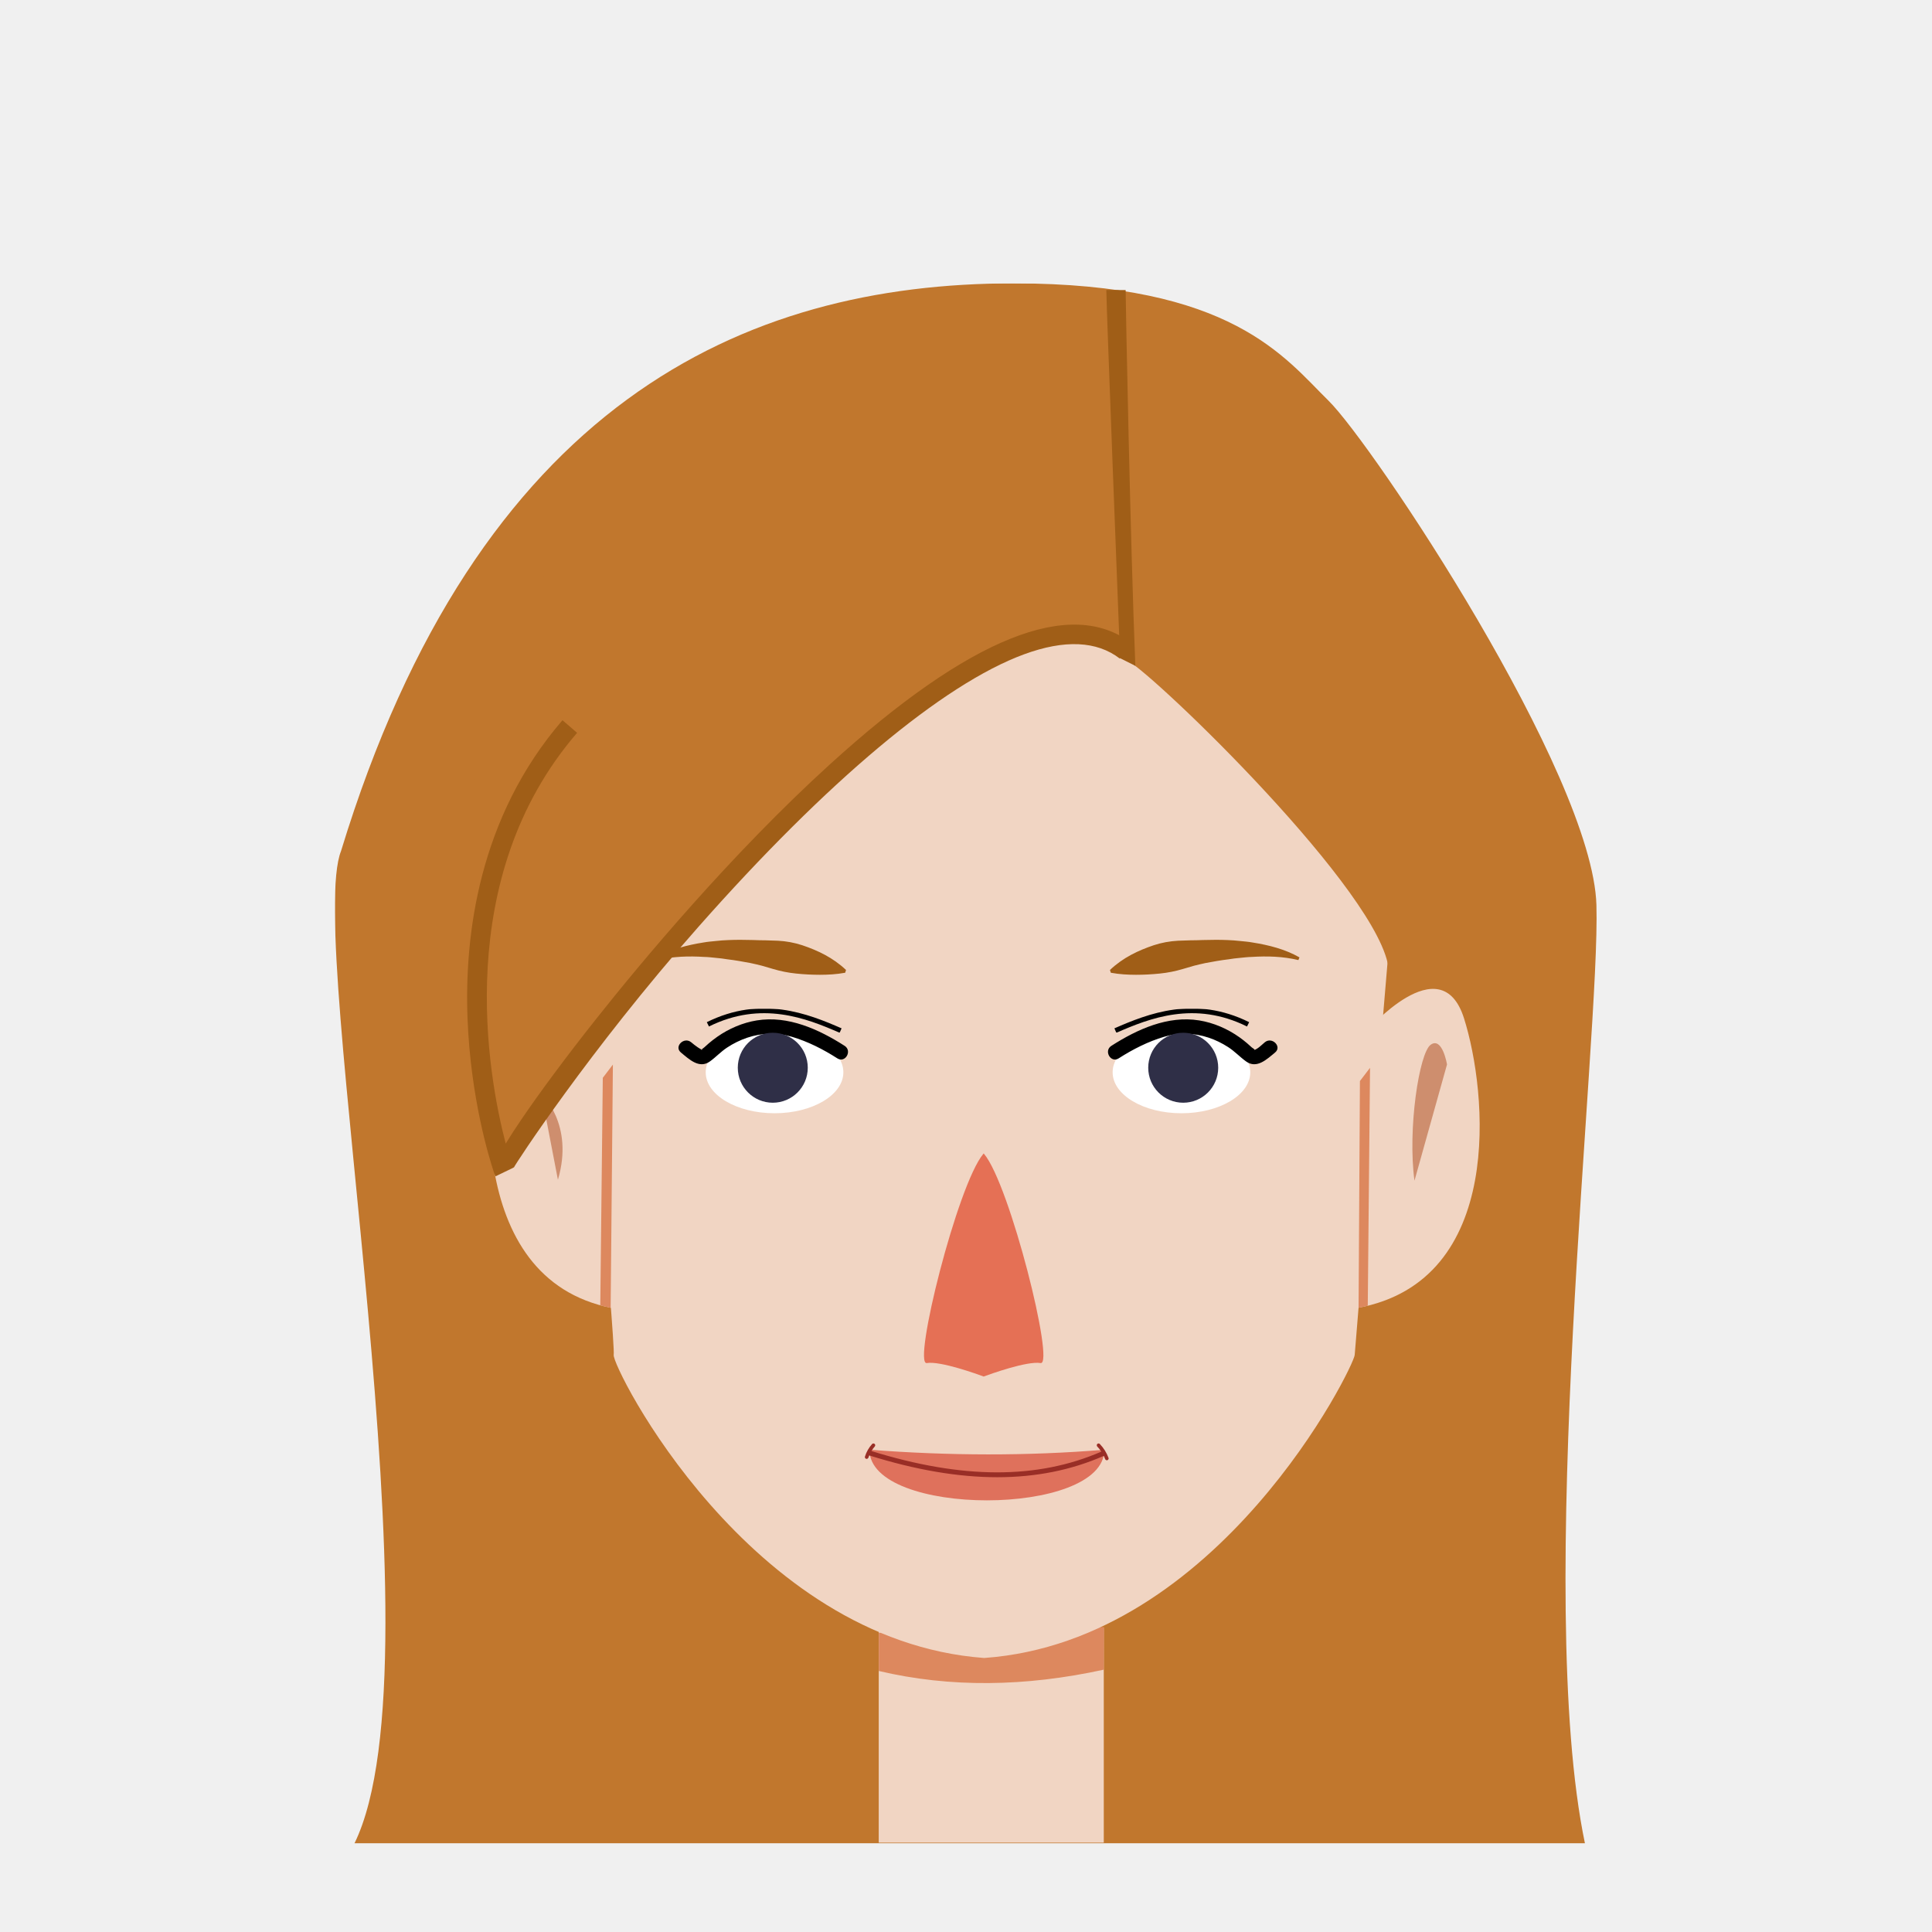
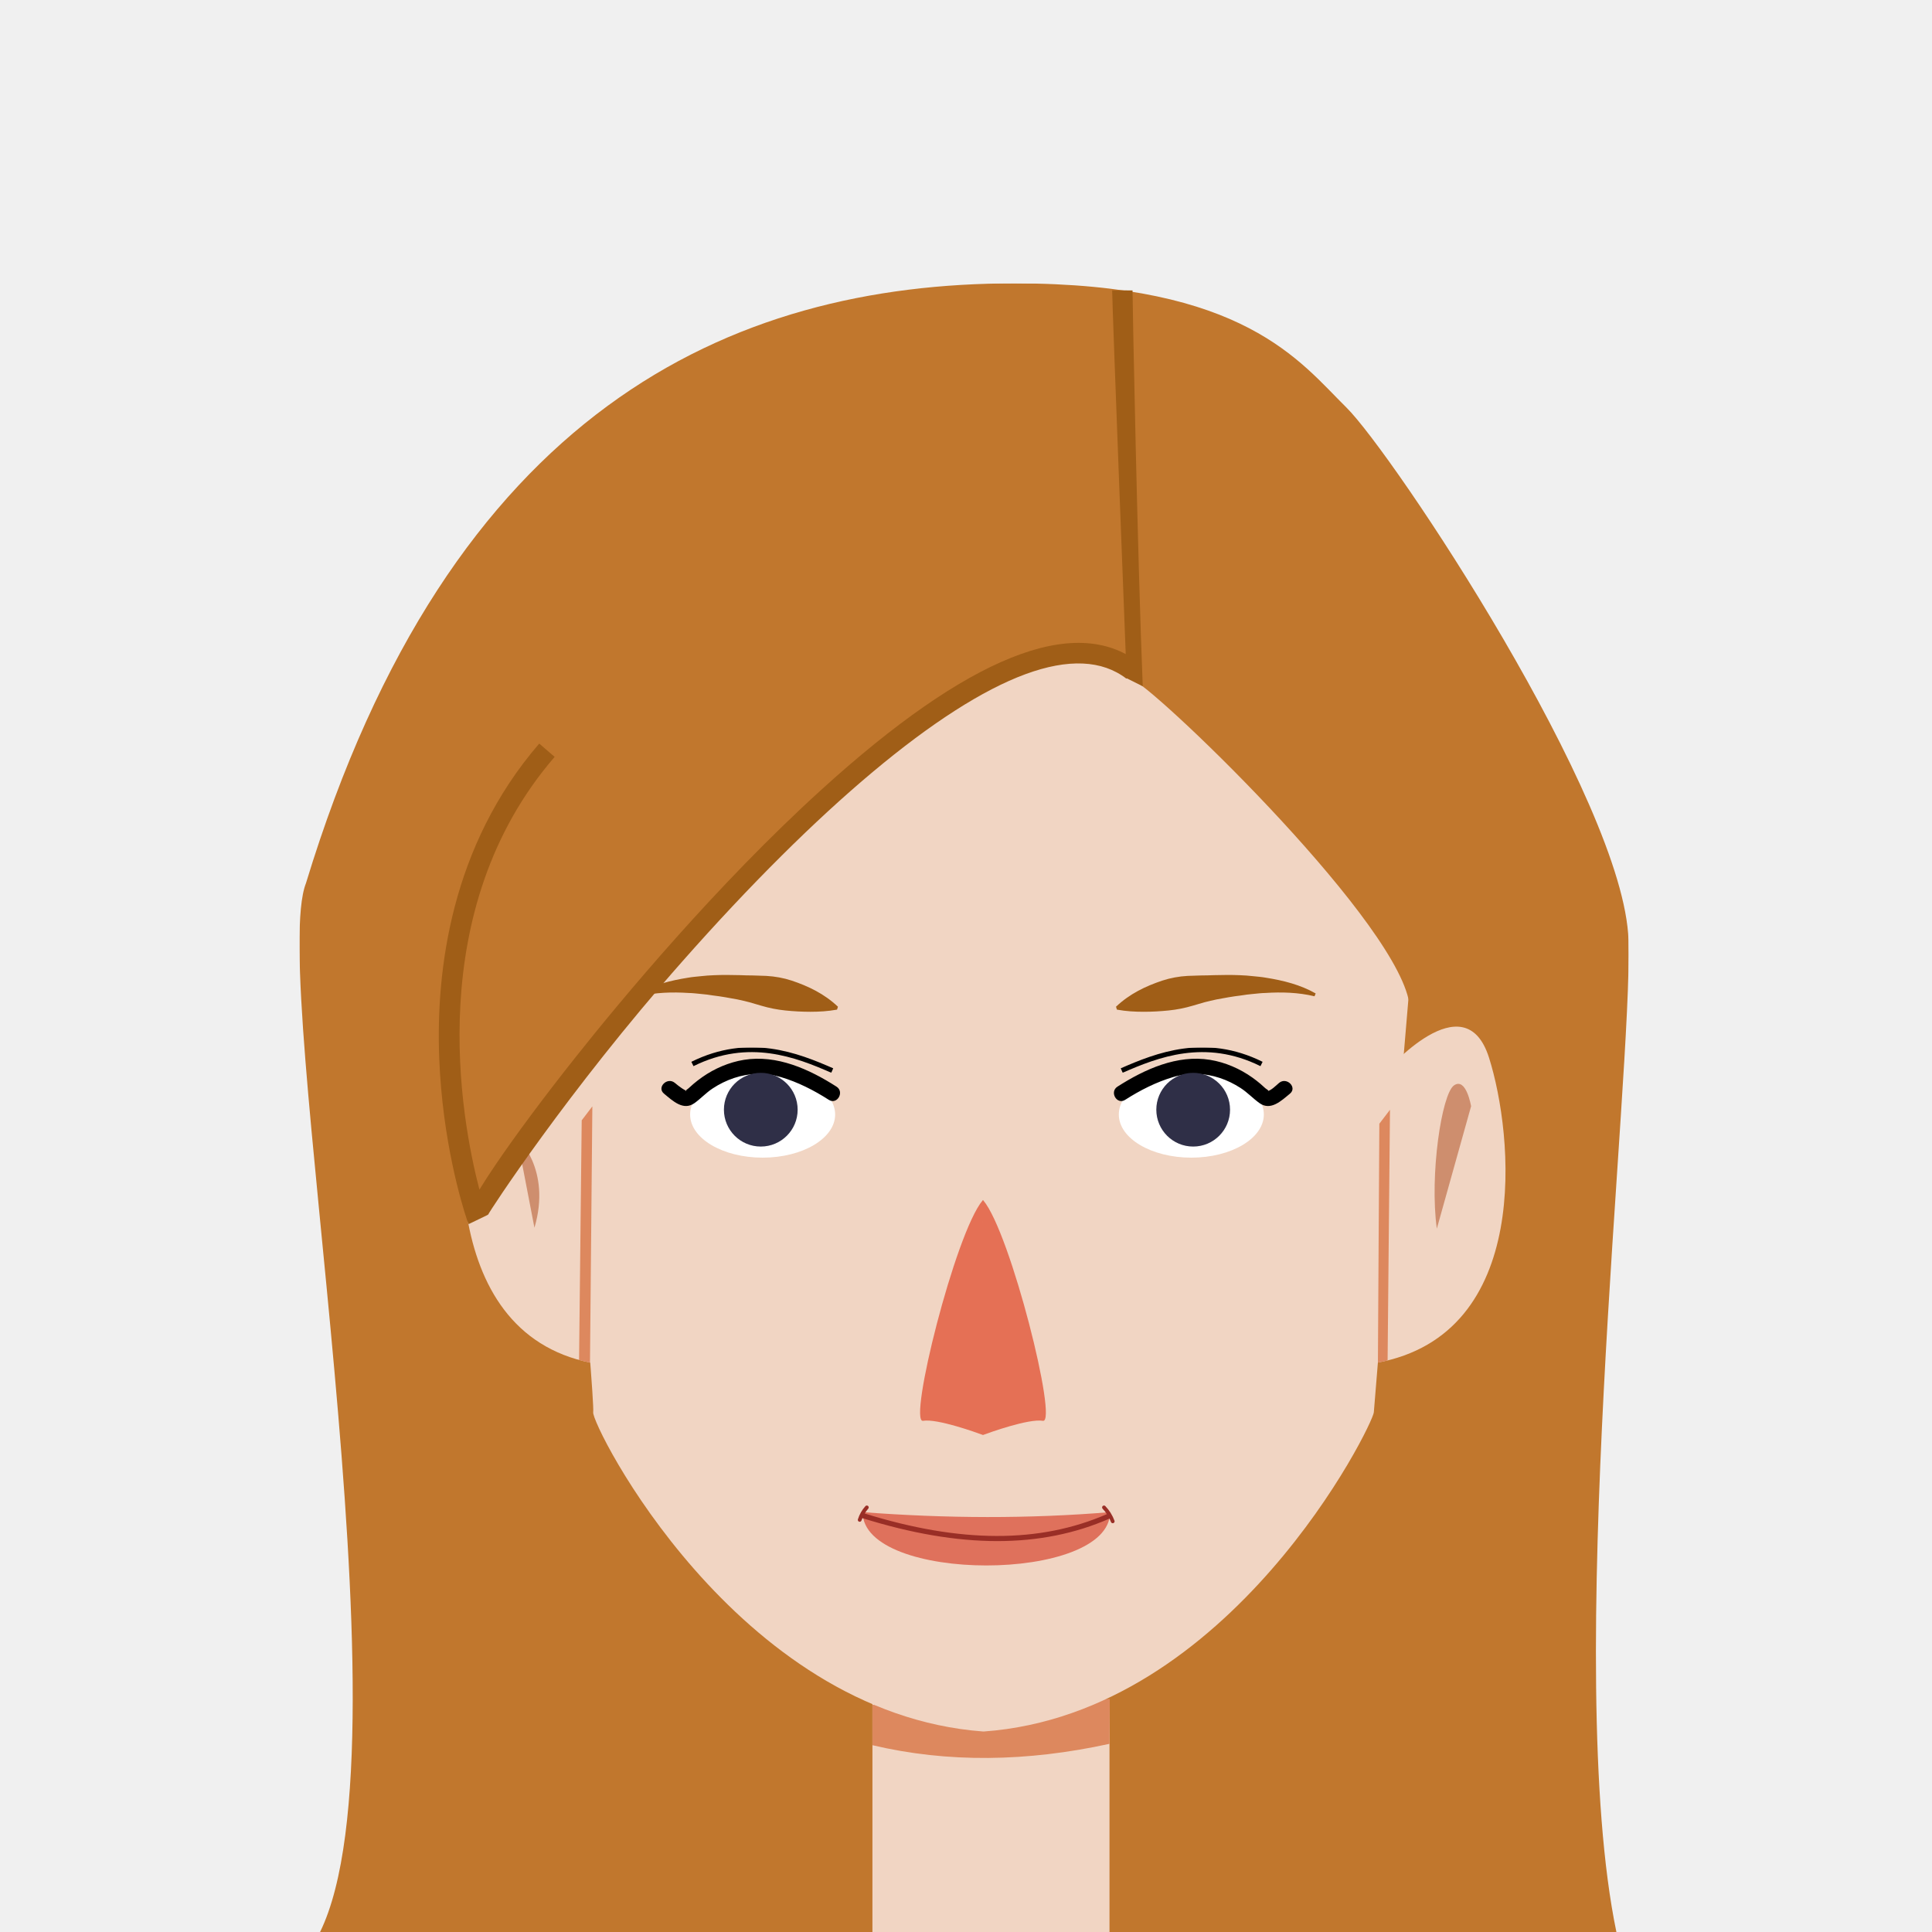
<svg xmlns="http://www.w3.org/2000/svg" xmlns:xlink="http://www.w3.org/1999/xlink" width="300" height="300">
  <defs>
-     <path id="a" d="M0 .003h195.918V242.25H0z" />
-     <path id="c" d="M0 242.247h195.918V0H0z" />
+     <path id="a" d="M0 .003h206.4v256H0z" />
+     <path id="c" d="M0 256h206.4V0H0z" />
  </defs>
-   <g transform="translate(52 44)" fill="none" fill-rule="evenodd">
+   <g transform="translate(46.5 44)" fill="none" fill-rule="evenodd">
    <g transform="translate(0 -.003)">
      <mask id="b" fill="#fff">
        <use xlink:href="#a" />
      </mask>
-       <path d="M105.388.003c33.87 0 42.068 11.506 48.902 18.218 6.835 6.713 41.009 57.895 41.603 78.312.594 20.418-9.73 107.583-1.783 145.717H3.037C17.098 213.605-4.69 102.407.957 88.143 22.17 18.697 63.41.003 105.388.003" fill="#C1772D" mask="url(#b)" />
+       <path d="M111.026.003c35.681 0 44.319 12.16 51.518 19.253 7.2 7.093 43.203 61.181 43.829 82.758.626 21.576-10.25 113.69-1.879 153.99H3.2C18.013 225.731-4.94 108.22 1.01 93.146 23.355 19.758 66.8.003 111.025.003" fill="#C1772D" mask="url(#b)" />
    </g>
    <mask id="d" fill="#fff">
      <use xlink:href="#c" />
    </mask>
-     <path fill="#F1D5C3" mask="url(#d)" d="M84.45 242.125h34.944v-33.323H84.451z" />
-     <path d="M84.459 215.468c11.091 2.617 22.755 2.458 34.935-.204l.039-6.62-34.974.878" fill="#DD885E" mask="url(#d)" />
-     <path d="M158.357 166.394c-.105 1.782-20.99 44.402-57.48 47.053h-.102c-36.486-2.715-57.778-45.24-57.48-47.053.305-1.82-5.105-61.078-5.105-61.078 0-1.208 1.812-64.702 1.812-64.702h60.773s.023 3.882.047 10.486c.03-6.604.054-10.486.054-10.486h60.773s1.819 63.494 1.819 64.702c0 0-5.003 59.238-5.111 61.078" fill="#F1D5C3" mask="url(#d)" />
-     <path d="M49.944 104.663c2.222-1.274 4.775-1.917 7.31-2.317.64-.118 1.276-.16 1.918-.23.642-.073 1.284-.12 1.925-.142 1.286-.061 2.566-.036 3.85-.008.638.025 1.28.046 1.925.046l1.93.063a14.66 14.66 0 013.762.697c2.424.818 4.78 1.926 6.807 3.845l-.133.43c-1.37.25-2.655.315-3.917.318a36.1 36.1 0 01-3.7-.192 19.286 19.286 0 01-3.554-.704l-1.75-.51a43.272 43.272 0 00-1.77-.415c-1.187-.22-2.381-.442-3.578-.58-.599-.1-1.197-.176-1.797-.226-.6-.055-1.207-.137-1.806-.145-2.41-.153-4.85-.089-7.254.488l-.168-.418z" fill="#A05E17" mask="url(#d)" />
-     <path d="M83.006 181.114c0 10.479 36.477 10.479 36.477 0-11.957.988-24.125.942-36.477 0" fill="#DF715C" mask="url(#d)" />
-     <path d="M41.628 112.54s-11.592-14.632-15.203-2.28c-3.61 12.352-6.461 44.278 16.532 48.838 0-6.271-1.33-46.557-1.33-46.557" fill="#F1D5C3" mask="url(#d)" />
-     <path d="M100.798 138.224v.109a.354.354 0 00-.047-.055.354.354 0 01.047-.054m-.047 31.519a.114.114 0 01.047-.016v.032s-.015-.008-.047-.016" fill="#DF715C" mask="url(#d)" />
-     <path d="M109.582 167.654c-2.102-.354-7.945 1.761-8.784 2.072a.101.101 0 00-.047.017c-.015-.009-.031-.009-.055-.017-.839-.31-6.682-2.426-8.784-2.072-2.25.38 4.753-27.704 8.784-32.487a.197.197 0 01.055-.06.321.321 0 01.047.06c4.031 4.783 11.035 32.867 8.784 32.487" fill="#E57055" mask="url(#d)" />
-     <path d="M100.696 169.728c.023.007.04.007.055.015-.04.008-.055.016-.055.016v-.031zm.055-31.45a.19.19 0 00-.055.055v-.11l.055.055" fill="#DF715C" mask="url(#d)" />
-     <path d="M121.224 3.772s-1.095 54.141 1.452 54.597c2.547.457 37.813 34.136 40.792 47.135 2.98 13 27.713-2.313 27.713-2.313s-21.2-67.137-27.482-70.67c-6.282-3.533-42.475-28.749-42.475-28.749" fill="#C1772D" mask="url(#d)" />
-     <path d="M120.954 3.37l1.481 54.579C102.55 33.339 23.928 133.67 25.5 138.292c0 0-18.298-77.195 16.396-102.606C75.328 11.2 59.084 5.666 120.955 3.37" fill="#C1772D" mask="url(#d)" />
-     <path d="M121.924 58.205c-.092-2.243-2.14-55.067-2.135-57.174l3 .008c-.004 1.634.732 39.376 1.507 58.352l-2.372-1.186z" fill="#A05E17" mask="url(#d)" />
-     <path d="M78.53 116.024c-5.195-2.27-12.3-5.087-20.608-.966" stroke="#000" stroke-width=".75" mask="url(#d)" />
-     <path d="M78.956 122.506c0 3.512-4.785 6.359-10.687 6.359-5.902 0-10.686-2.847-10.686-6.36 0-3.511 4.784-6.358 10.686-6.358s10.687 2.846 10.687 6.359" fill="#FFF" mask="url(#d)" />
-     <path d="M79.156 118.4c-4.018-2.574-8.784-4.743-13.649-3.95-2.184.355-4.312 1.267-6.121 2.534-.452.316-.89.654-1.31 1.01-.247.207-.475.432-.718.642-.077.066-.636.456-.403.416.212-.036-.121-.113-.214-.178-.124-.087-.26-.159-.387-.242-.362-.24-.695-.515-1.03-.791-1.11-.913-2.711.67-1.591 1.591 1.277 1.05 2.842 2.577 4.495 1.392.934-.669 1.702-1.52 2.67-2.154a13.504 13.504 0 013.15-1.543c2.269-.751 4.595-.817 6.891-.143 2.51.738 4.885 1.952 7.082 3.358 1.223.783 2.353-1.163 1.135-1.943" fill="#000" mask="url(#d)" />
-     <path d="M73.43 121.797a5.433 5.433 0 11-10.867 0 5.433 5.433 0 0110.867 0" fill="#2F2F47" mask="url(#d)" />
-     <path d="M149.613 105.08c-2.404-.576-4.843-.64-7.254-.487-.6.008-1.205.09-1.805.145-.6.05-1.2.127-1.799.226-1.195.138-2.39.359-3.576.58-.592.13-1.183.261-1.77.415l-1.75.51a19.28 19.28 0 01-3.556.703c-1.21.123-2.44.195-3.699.193-1.261-.003-2.547-.067-3.916-.318l-.134-.43c2.026-1.92 4.383-3.027 6.808-3.845 1.216-.4 2.479-.624 3.762-.697l1.929-.063c.646 0 1.287-.021 1.927-.045 1.283-.029 2.562-.054 3.849.006.64.024 1.281.07 1.925.144.64.069 1.278.11 1.917.23 2.535.399 5.089 1.042 7.312 2.316l-.17.418z" fill="#A05E17" mask="url(#d)" />
-     <path d="M121.196 116.024c5.195-2.27 12.3-5.087 20.607-.966" stroke="#000" stroke-width=".75" mask="url(#d)" />
-     <path d="M120.77 122.506c0 3.512 4.785 6.359 10.686 6.359 5.902 0 10.686-2.847 10.686-6.36 0-3.511-4.784-6.358-10.686-6.358-5.901 0-10.686 2.846-10.686 6.359" fill="#FFF" mask="url(#d)" />
-     <path d="M121.705 120.342c2.198-1.407 4.571-2.616 7.08-3.358 2.296-.678 4.625-.608 6.892.143 1.068.353 2.076.855 3.021 1.46 1.02.654 1.824 1.537 2.8 2.237 1.65 1.187 3.22-.342 4.495-1.392 1.119-.92-.48-2.505-1.59-1.591-.405.332-1.175 1.134-1.723 1.219.335-.052-.134-.267-.313-.424-.24-.212-.471-.434-.717-.642a17.781 17.781 0 00-1.185-.923c-1.839-1.313-4.012-2.257-6.246-2.62-4.866-.794-9.63 1.375-13.65 3.949-1.216.777-.089 2.726 1.136 1.942" fill="#000" mask="url(#d)" />
-     <path d="M126.296 121.797a5.433 5.433 0 1010.867 0 5.433 5.433 0 00-10.867 0" fill="#2F2F47" mask="url(#d)" />
-     <path d="M160.126 116.217s11.592-13.477 15.203-2.1c3.61 11.377 6.461 40.78-16.532 44.981 0-5.775 1.33-42.88 1.33-42.88" fill="#F1D5C3" mask="url(#d)" />
-     <path d="M42.822 159.077c-.531-.143-1.096-.223-1.61-.394l.39-35.32 1.568-2.053-.348 37.767zm117.564-.333c-.115.066-.703.168-1.428.327l.21-35.209 1.57-2.054-.352 36.936z" fill="#DD885E" mask="url(#d)" />
-     <path d="M172.692 121.287s-.722-4.332-2.526-3.069c-1.805 1.264-3.61 13.176-2.526 21.116M32.072 125.897s5.124 4.636 2.562 13.298" fill="#CE8E6E" mask="url(#d)" />
-     <path d="M24.95 138.657c-.132-.21-.147-.38-.29-.727-.702-2.111-3.594-11.48-4.063-23.816-.484-12.76 1.68-31.145 14.745-46.28l2.27 1.96c-19.483 22.57-13.849 53.198-11.086 63.784a88.372 88.372 0 012.338-3.608c2.945-4.35 7.09-9.927 11.67-15.705 6.944-8.76 20.904-25.557 36.377-39.618 21.653-19.675 37.4-25.987 46.805-18.759l-1.828 2.378c-3.584-2.754-8.594-2.976-14.885-.66C94.409 62.24 76.446 77.28 56.42 99.954c-16.95 19.193-28.529 37.001-28.598 37.293-.092.048-.101.046-.193.114l-2.68 1.296z" fill="#A05E17" mask="url(#d)" />
-     <path d="M119.943 182.742c-.157.037-.293-.053-.345-.195a5.409 5.409 0 00-.202-.48c-5.04 2.212-10.523 3.315-16.53 3.315-6.068 0-12.668-1.125-19.89-3.383-.053.113-.09.218-.128.33a.285.285 0 01-.345.195c-.15-.03-.24-.202-.195-.345a5.204 5.204 0 011.118-1.957c.105-.113.292-.105.397 0a.284.284 0 010 .397c-.187.21-.36.45-.51.698 14.108 4.387 25.793 4.41 35.7.09a4.96 4.96 0 00-.63-.788.289.289 0 010-.397c.105-.105.293-.113.398 0a6.271 6.271 0 011.357 2.175c.053.142-.06.307-.195.345" fill="#992E26" mask="url(#d)" />
+     <path fill="#F1D5C3" mask="url(#d)" d="M88.969 266.078h36.812v-46.105H88.97z" />
+     <path d="M88.977 226.995c11.685 2.757 23.973 2.59 36.804-.215l.041-6.974-36.845.925" fill="#DD885E" mask="url(#d)" />
+     <path d="M166.828 175.296c-.11 1.877-22.113 46.777-60.555 49.57h-.107c-38.437-2.86-60.869-47.661-60.555-49.57.321-1.917-5.378-64.346-5.378-64.346 0-1.272 1.91-68.163 1.91-68.163h64.023s.024 4.09.05 11.046c.032-6.957.057-11.046.057-11.046h64.024s1.916 66.89 1.916 68.163c0 0-5.27 62.407-5.385 64.346" fill="#F1D5C3" mask="url(#d)" />
+     <path d="M52.616 110.262c2.34-1.342 5.03-2.02 7.702-2.441.674-.124 1.344-.168 2.02-.241a25.781 25.781 0 012.027-.15c1.355-.065 2.703-.038 4.056-.009.673.026 1.348.048 2.028.048l2.033.067c1.351.076 2.682.313 3.964.735 2.554.86 5.037 2.028 7.17 4.05l-.14.453c-1.443.264-2.796.331-4.125.335a38.03 38.03 0 01-3.898-.203 20.318 20.318 0 01-3.744-.74l-1.845-.538a45.588 45.588 0 00-1.865-.438c-1.25-.232-2.508-.465-3.768-.612a23.794 23.794 0 00-1.894-.237c-.632-.057-1.271-.144-1.902-.152-2.54-.162-5.109-.094-7.642.514l-.177-.44z" fill="#A05E17" mask="url(#d)" />
+     <path d="M87.447 190.804c0 11.039 38.428 11.039 38.428 0-12.596 1.04-25.415.991-38.428 0" fill="#DF715C" mask="url(#d)" />
+     <path d="M43.855 118.561s-12.212-15.415-16.016-2.402c-3.804 13.013-6.807 46.646 17.417 51.45 0-6.606-1.401-49.048-1.401-49.048" fill="#F1D5C3" mask="url(#d)" />
+     <path d="M106.19 145.618v.116a.373.373 0 00-.049-.058.373.373 0 01.05-.058m-.05 33.206c.017-.008.033-.017.049-.017v.033s-.016-.007-.049-.016" fill="#DF715C" mask="url(#d)" />
+     <path d="M115.444 176.623c-2.214-.373-8.37 1.856-9.254 2.183a.107.107 0 00-.049.018c-.016-.01-.033-.01-.058-.018-.884-.327-7.04-2.556-9.254-2.183-2.371.4 5.007-29.186 9.254-34.224a.207.207 0 01.058-.064.356.356 0 01.05.064c4.246 5.038 11.624 34.624 9.253 34.224" fill="#E57055" mask="url(#d)" />
+     <path d="M106.083 178.808c.025.008.042.008.058.016a.233.233 0 00-.058.017v-.033zm.058-33.132a.2.2 0 00-.058.058v-.116l.058.058" fill="#DF715C" mask="url(#d)" />
+     <path d="M127.709 3.974s-1.153 57.037 1.53 57.518c2.683.48 39.836 35.962 42.974 49.657 3.139 13.694 29.196-2.437 29.196-2.437s-22.334-70.729-28.952-74.451c-6.618-3.722-44.748-30.287-44.748-30.287" fill="#C1772D" mask="url(#d)" />
+     <path d="M127.425 3.55l1.56 57.499c-20.95-25.927-103.777 79.773-102.122 84.64 0 0-19.277-81.323 17.273-108.094C79.358 11.798 62.245 5.97 127.425 3.551" fill="#C1772D" mask="url(#d)" />
+     <path d="M128.447 61.318c-.097-2.362-2.255-58.012-2.25-60.232l3.16.008c-.003 1.722.773 41.483 1.589 61.474l-2.5-1.25z" fill="#A05E17" mask="url(#d)" />
+     <path d="M82.73 122.231c-5.472-2.392-12.957-5.36-21.709-1.017" stroke="#000" stroke-width=".75" mask="url(#d)" />
+     <path d="M83.18 129.06c0 3.7-5.04 6.699-11.259 6.699-6.217 0-11.258-3-11.258-6.7s5.04-6.699 11.258-6.699c6.218 0 11.259 3 11.259 6.7" fill="#FFF" mask="url(#d)" />
+     <path d="M83.391 124.734c-4.234-2.711-9.254-4.996-14.38-4.161-2.3.374-4.542 1.335-6.448 2.67-.476.332-.938.689-1.38 1.063-.26.218-.501.455-.756.676-.082.07-.671.48-.425.439.223-.038-.127-.119-.225-.187-.13-.092-.275-.168-.408-.256a13.183 13.183 0 01-1.086-.833c-1.17-.962-2.855.705-1.676 1.677 1.346 1.107 2.995 2.714 4.736 1.466.984-.705 1.793-1.602 2.813-2.27a14.226 14.226 0 013.318-1.625c2.39-.791 4.841-.86 7.26-.15 2.645.777 5.146 2.055 7.46 3.537 1.29.825 2.48-1.226 1.197-2.046" fill="#000" mask="url(#d)" />
+     <path d="M77.358 128.313a5.724 5.724 0 11-11.448 0 5.724 5.724 0 0111.448 0" fill="#2F2F47" mask="url(#d)" />
+     <path d="M157.617 110.702c-2.533-.607-5.103-.675-7.642-.513-.631.008-1.27.095-1.902.152-.631.052-1.263.134-1.895.238-1.259.145-2.517.379-3.767.612-.624.135-1.247.275-1.865.437l-1.844.538c-1.228.365-2.47.61-3.746.74-1.275.129-2.57.205-3.897.202-1.329-.002-2.683-.07-4.126-.334l-.14-.453c2.134-2.022 4.617-3.189 7.172-4.05a15.437 15.437 0 013.963-.735l2.032-.067c.681 0 1.356-.022 2.03-.047 1.352-.03 2.7-.056 4.055.007.675.024 1.35.073 2.028.15.675.073 1.347.118 2.02.243 2.67.42 5.36 1.099 7.703 2.44l-.179.44z" fill="#A05E17" mask="url(#d)" />
+     <path d="M127.68 122.231c5.473-2.392 12.957-5.36 21.709-1.017" stroke="#000" stroke-width=".75" mask="url(#d)" />
+     <path d="M127.23 129.06c0 3.7 5.041 6.699 11.259 6.699 6.217 0 11.258-3 11.258-6.7s-5.04-6.699-11.258-6.699c-6.218 0-11.259 3-11.259 6.7" fill="#FFF" mask="url(#d)" />
+     <path d="M128.216 126.78c2.316-1.482 4.816-2.756 7.46-3.537 2.417-.714 4.871-.641 7.26.15 1.125.372 2.186.9 3.182 1.54 1.075.687 1.921 1.617 2.95 2.355 1.74 1.25 3.391-.36 4.735-1.466 1.18-.97-.506-2.64-1.676-1.677-.426.35-1.236 1.195-1.814 1.284.353-.054-.141-.281-.33-.446-.253-.224-.496-.458-.755-.677-.401-.341-.82-.666-1.248-.972-1.937-1.383-4.227-2.378-6.58-2.761-5.127-.835-10.146 1.45-14.381 4.16-1.281.82-.093 2.873 1.197 2.047" fill="#000" mask="url(#d)" />
+     <path d="M133.052 128.313a5.724 5.724 0 1011.448 0 5.724 5.724 0 00-11.448 0" fill="#2F2F47" mask="url(#d)" />
+     <path d="M168.693 122.435s12.212-14.198 16.016-2.213c3.803 11.986 6.806 42.962-17.417 47.388 0-6.085 1.4-45.175 1.4-45.175" fill="#F1D5C3" mask="url(#d)" />
+     <path d="M45.113 167.587c-.56-.15-1.155-.235-1.696-.415l.41-37.208 1.653-2.165-.367 39.788zm123.853-.35c-.121.07-.74.177-1.505.344l.222-37.092 1.653-2.164-.37 38.912z" fill="#DD885E" mask="url(#d)" />
+     <path d="M181.931 127.775s-.76-4.563-2.662-3.232c-1.9 1.331-3.803 13.88-2.66 22.245M33.788 132.632s5.398 4.884 2.699 14.01" fill="#CE8E6E" mask="url(#d)" />
+     <path d="M26.284 146.075c-.139-.222-.154-.401-.305-.766-.74-2.224-3.786-12.095-4.28-25.09-.51-13.442 1.77-32.811 15.533-48.757l2.393 2.066c-20.526 23.778-14.59 56.044-11.68 67.197a93.1 93.1 0 012.463-3.802c3.103-4.582 7.47-10.458 12.294-16.545 7.316-9.23 22.023-26.924 38.324-41.737 22.811-20.728 39.4-27.377 49.308-19.763l-1.925 2.506c-3.776-2.903-9.054-3.136-15.682-.697-13.267 4.884-32.191 20.729-53.287 44.615-17.857 20.22-30.056 38.98-30.129 39.287-.096.05-.106.05-.203.12l-2.824 1.366z" fill="#A05E17" mask="url(#d)" />
+     <path d="M126.36 192.518c-.166.04-.309-.055-.363-.205a5.698 5.698 0 00-.214-.506c-5.31 2.331-11.085 3.492-17.415 3.492-6.391 0-13.344-1.185-20.953-3.563-.055.119-.095.23-.134.348a.3.3 0 01-.364.205c-.158-.031-.253-.213-.205-.363.237-.767.64-1.47 1.177-2.063.11-.118.308-.11.419 0a.3.3 0 010 .42c-.198.22-.38.473-.538.734 14.863 4.622 27.173 4.645 37.61.095a5.33 5.33 0 00-.663-.83.304.304 0 010-.419c.11-.11.308-.118.418 0a6.606 6.606 0 011.43 2.292c.056.15-.063.324-.205.363" fill="#992E26" mask="url(#d)" />
  </g>
</svg>
